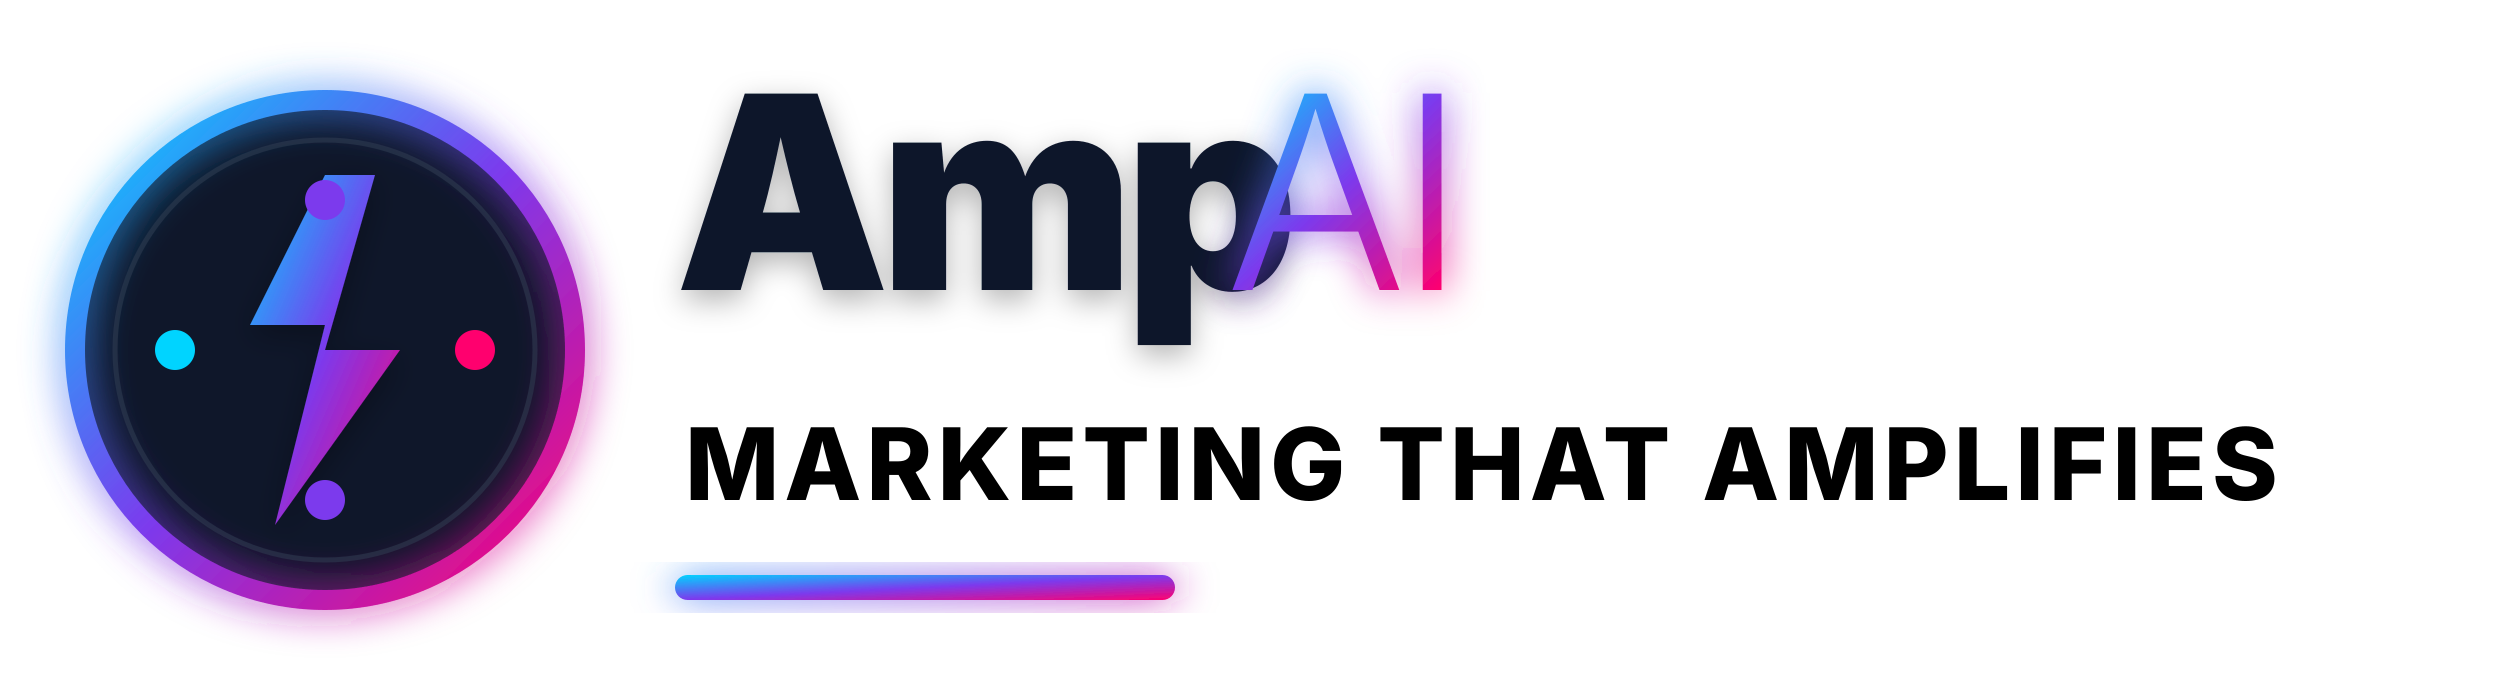
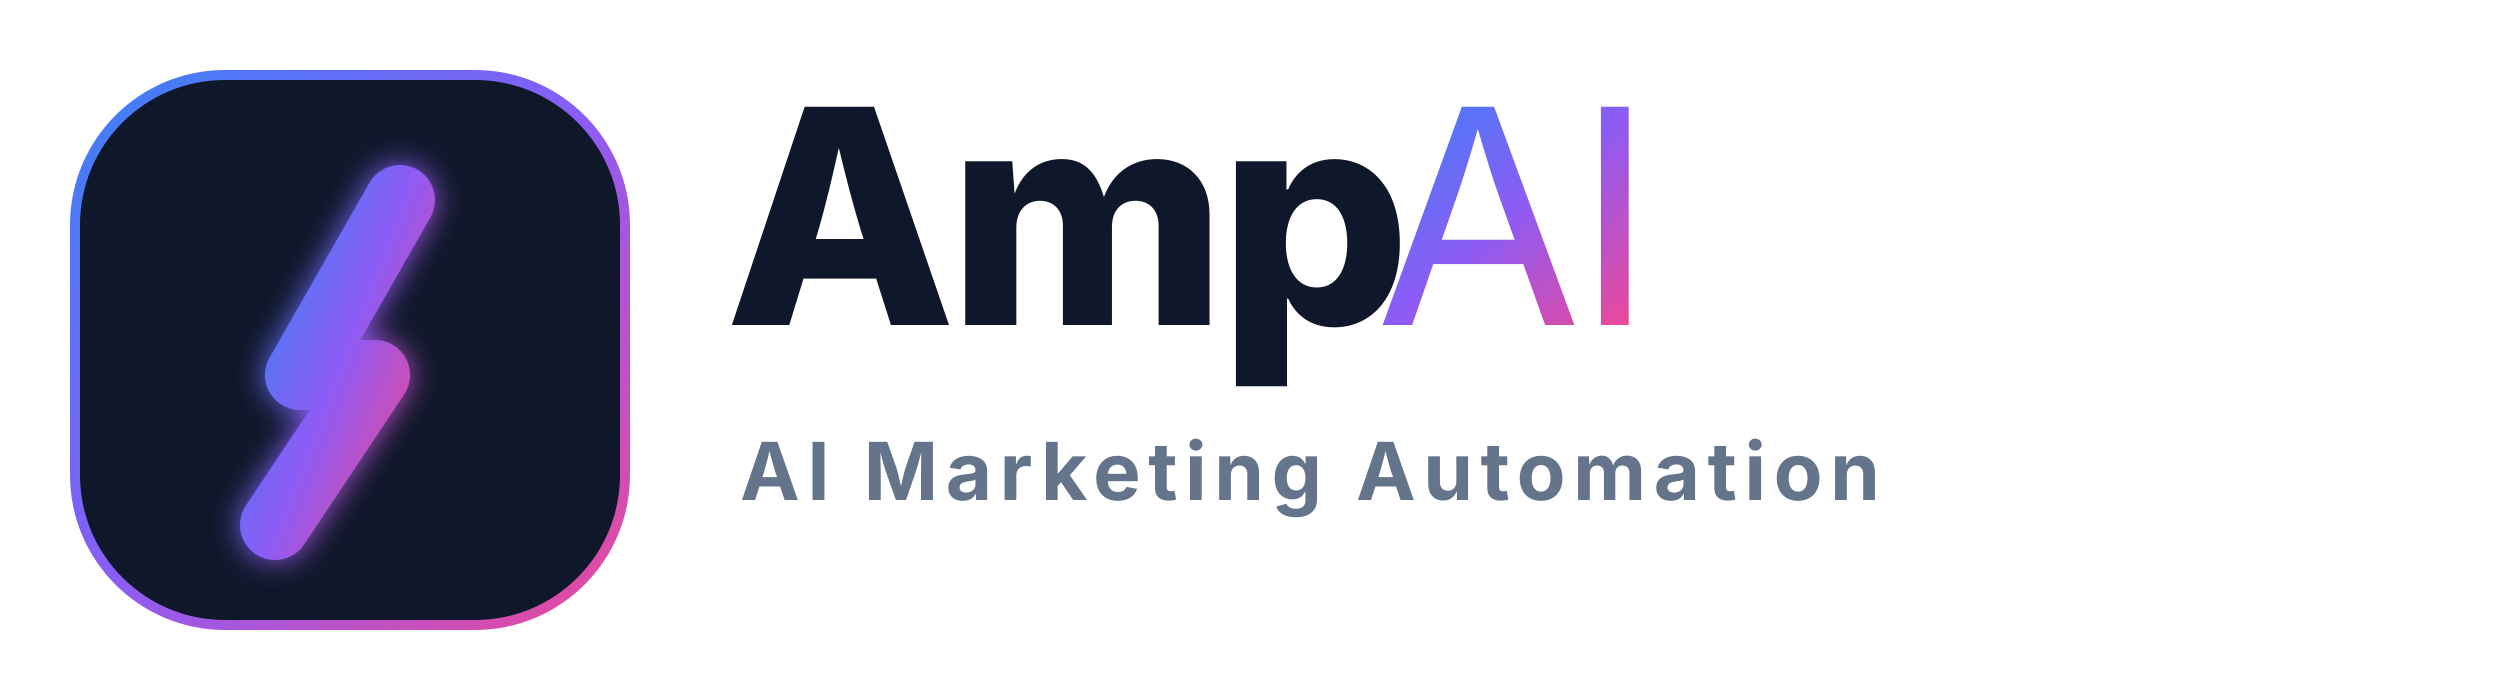
<svg xmlns="http://www.w3.org/2000/svg" viewBox="0 0 500 140" fill="none">
  <defs>
-     <linearGradient id="ampGrad" x1="0%" y1="0%" x2="100%" y2="100%">
-       <stop offset="0%" style="stop-color:#00d4ff;stop-opacity:1" />
-       <stop offset="50%" style="stop-color:#7c3aed;stop-opacity:1" />
-       <stop offset="100%" style="stop-color:#ff006e;stop-opacity:1" />
+     <linearGradient id="lovableGrad" x1="0%" y1="0%" x2="100%" y2="100%">
+       <stop offset="0%" style="stop-color:#3b82f6;stop-opacity:1" />
+       <stop offset="50%" style="stop-color:#8b5cf6;stop-opacity:1" />
+       <stop offset="100%" style="stop-color:#ec4899;stop-opacity:1" />
    </linearGradient>
-     <filter id="dropShadow" x="-20%" y="-20%" width="140%" height="140%">
-       <feDropShadow dx="0" dy="2" stdDeviation="3" flood-opacity="0.3" />
+     <filter id="softGlow" x="-50%" y="-50%" width="200%" height="200%">
+       <feGaussianBlur stdDeviation="3" result="blur" />
+       <feComposite in="SourceGraphic" in2="blur" operator="over" />
    </filter>
-     <filter id="strongGlow" x="-50%" y="-50%" width="200%" height="200%">
-       <feGaussianBlur stdDeviation="4" result="coloredBlur" />
+     <filter id="innerDepth">
+       <feComponentTransfer in="SourceAlpha">
+         <feFuncA type="table" tableValues="1 0" />
+       </feComponentTransfer>
+       <feGaussianBlur stdDeviation="2" />
+       <feOffset dx="1" dy="2" result="offsetblur" />
+       <feFlood flood-color="rgba(0,0,0,0.5)" result="color" />
+       <feComposite in2="offsetblur" operator="in" />
+       <feComposite in2="SourceAlpha" operator="in" />
      <feMerge>
-         <feMergeNode in="coloredBlur" />
        <feMergeNode in="SourceGraphic" />
+         <feMergeNode />
      </feMerge>
    </filter>
  </defs>
-   <g transform="translate(10, 15)">
-     <circle cx="55" cy="55" r="50" fill="#0f172a" />
-     <circle cx="55" cy="55" r="50" fill="none" stroke="url(#ampGrad)" stroke-width="4" filter="url(#strongGlow)" />
-     <circle cx="55" cy="55" r="42" fill="none" stroke="#334155" stroke-width="1" opacity="0.5" />
-     <path d="M 55 20 L 40 50 L 55 50 L 45 90 L 70 55 L 55 55 L 65 20 Z" fill="url(#ampGrad)" filter="url(#dropShadow)" />
-     <circle cx="25" cy="55" r="4" fill="#00d4ff" />
-     <circle cx="85" cy="55" r="4" fill="#ff006e" />
-     <circle cx="55" cy="25" r="4" fill="#7c3aed" />
-     <circle cx="55" cy="85" r="4" fill="#7c3aed" />
+   <g transform="translate(15, 15)">
+     <rect x="0" y="0" width="110" height="110" rx="30" fill="#0f172a" stroke="url(#lovableGrad)" stroke-width="2" />
+     <path d="M 65 25 L 45 60 L 60 60 L 40 90" stroke="url(#lovableGrad)" stroke-width="14" stroke-linecap="round" stroke-linejoin="round" filter="url(#softGlow)" fill="none" />
  </g>
-   <text x="135" y="58" font-family="system-ui, -apple-system, BlinkMacSystemFont, 'Segoe UI', sans-serif" font-size="54" font-weight="900" fill="#0f172a" letter-spacing="-2" filter="url(#dropShadow)">
+   <text x="145" y="65" font-family="'Inter', 'Figtree', system-ui, sans-serif" font-size="60" font-weight="800" fill="#0f172a" letter-spacing="-1.5">
    Amp
  </text>
-   <text x="245" y="58" font-family="system-ui, -apple-system, BlinkMacSystemFont, 'Segoe UI', sans-serif" font-size="54" font-weight="300" fill="url(#ampGrad)" letter-spacing="-2" filter="url(#strongGlow)">
+   <text x="275" y="65" font-family="'Inter', 'Figtree', system-ui, sans-serif" font-size="60" font-weight="400" fill="url(#lovableGrad)" letter-spacing="-1.5">
    AI
  </text>
-   <text x="137" y="100" font-family="system-ui, -apple-system, BlinkMacSystemFont, 'Segoe UI', sans-serif" font-size="20" font-weight="800" fill="#000000" letter-spacing="1">
-     MARKETING THAT AMPLIFIES
+   <text x="148" y="100" font-family="'Inter', 'Figtree', system-ui, sans-serif" font-size="16" font-weight="700" fill="#64748b" letter-spacing="1.5" text-transform="uppercase">
+     AI Marketing Automation
  </text>
-   <rect x="135" y="115" width="100" height="5" rx="2.5" fill="url(#ampGrad)" filter="url(#strongGlow)" />
</svg>
